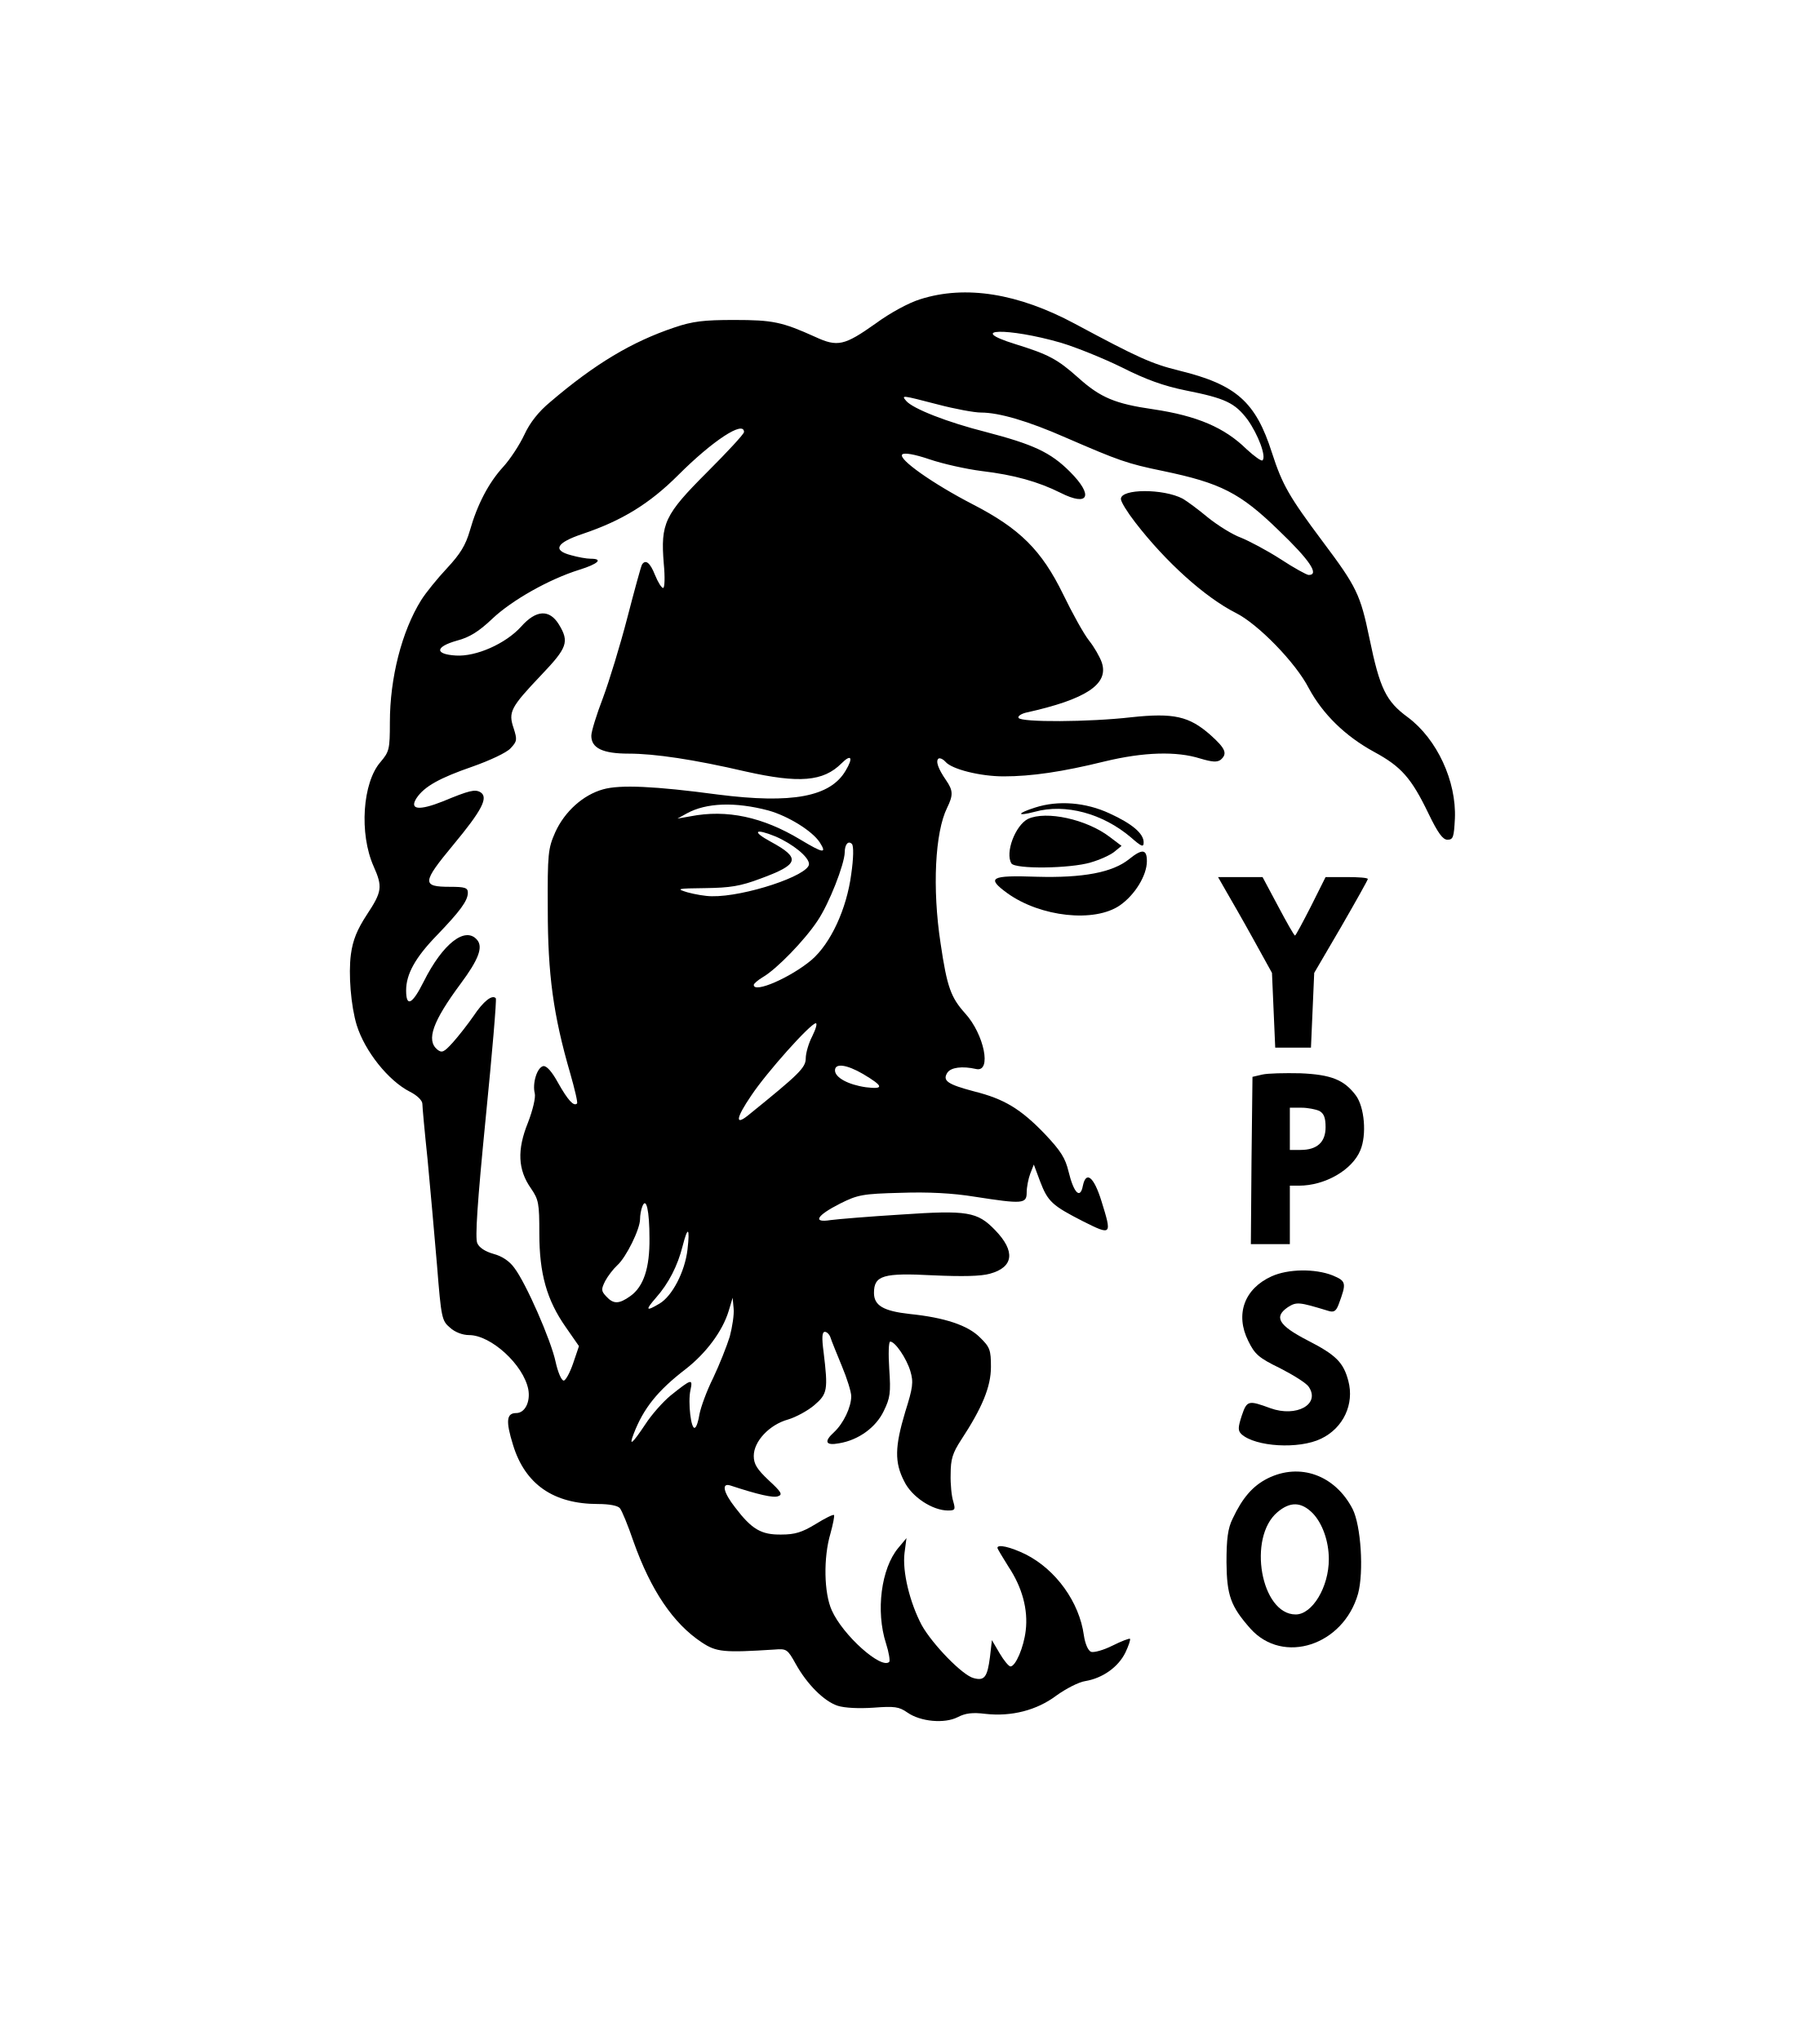
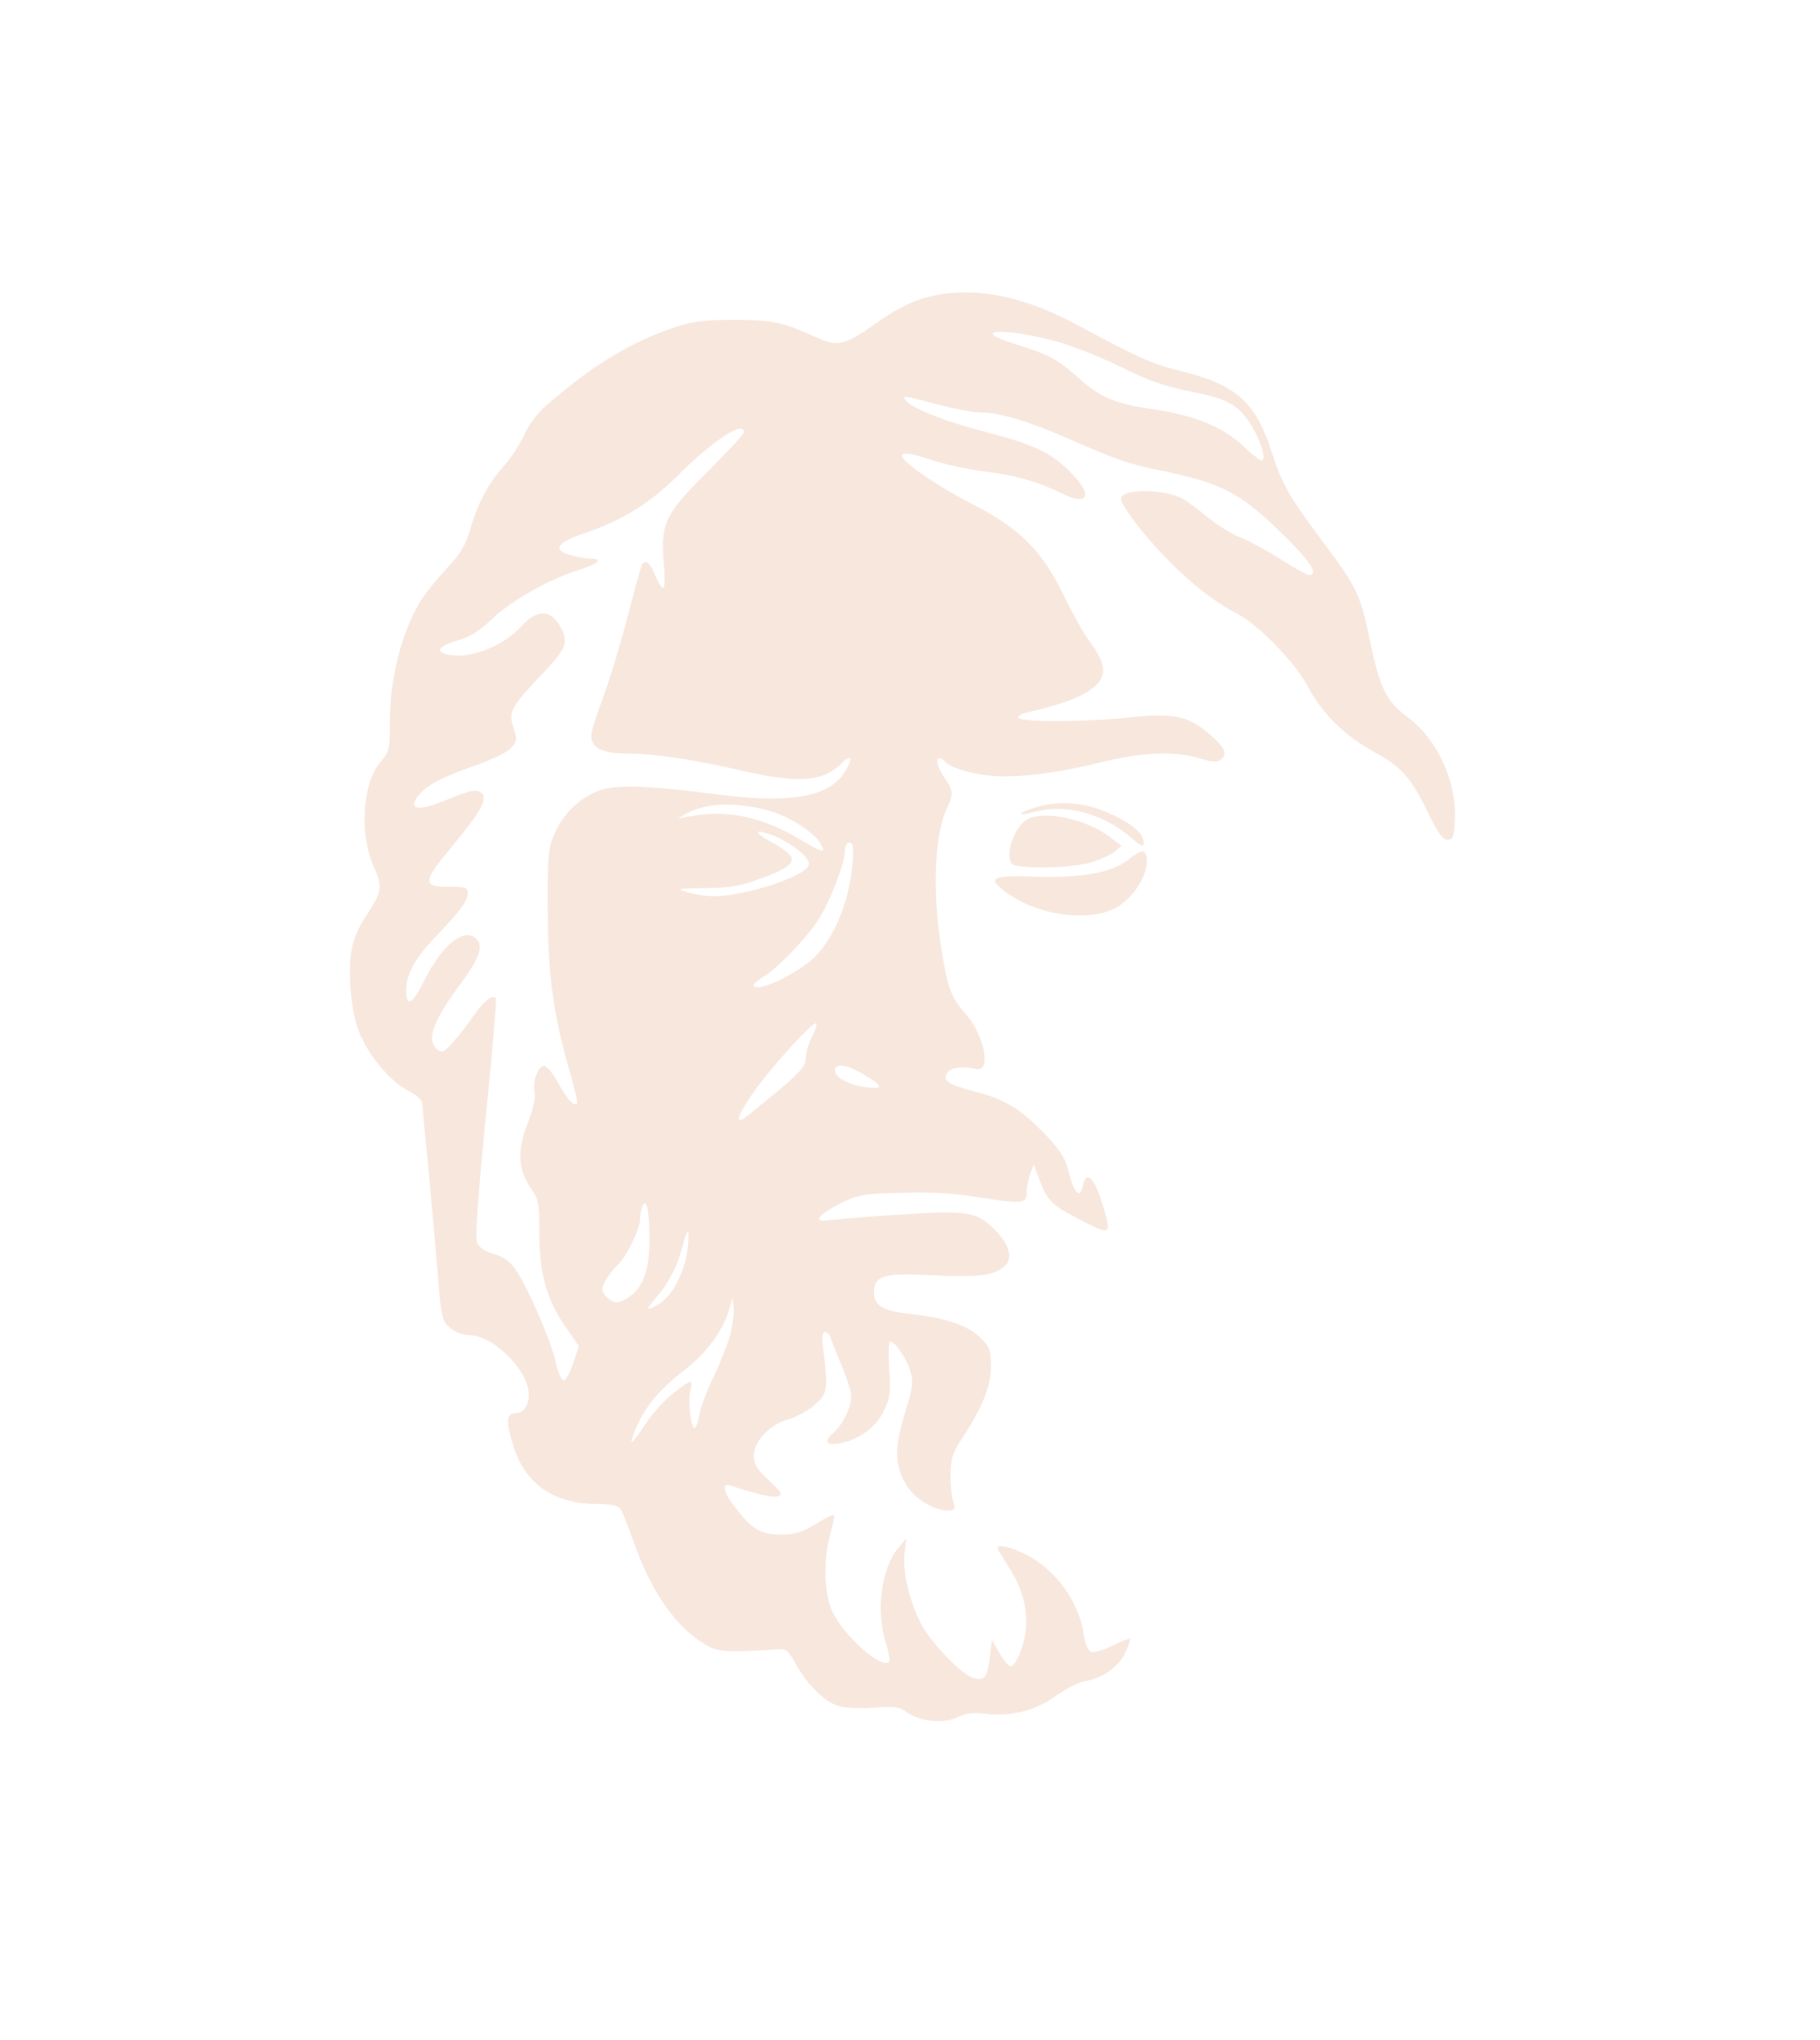
<svg xmlns="http://www.w3.org/2000/svg" version="1.0" width="560pt" height="628pt" viewBox="0 0 560 628" preserveAspectRatio="xMidYMid meet">
-   <g transform="translate(0,628) scale(0.1,-0.1)" fill="#000000" stroke="none">
+   <g transform="translate(0,628) scale(0.1,-0.1)" fill="rgba(247,231,221,1)" stroke="none">
    <path d="M2833 5359 c-36 -11 -93 -42 -138 -75 -96 -68 -117 -73 -186 -41 -102 46 -130 52 -249 52 -94 0 -128 -4 -184 -23 -131 -44 -245 -112 -383 -230 -35 -29 -62 -63 -79 -100 -15 -32 -44 -76 -65 -99 -45 -49 -80 -116 -103 -197 -13 -45 -30 -72 -70 -115 -29 -31 -65 -75 -80 -99 -59 -95 -96 -238 -96 -376 0 -83 -2 -90 -29 -122 -55 -63 -66 -220 -21 -321 28 -63 26 -78 -21 -149 -30 -46 -43 -78 -49 -122 -8 -60 0 -159 18 -218 25 -80 97 -171 164 -205 22 -11 38 -27 38 -37 0 -9 7 -86 16 -171 8 -85 21 -231 29 -325 13 -164 15 -172 40 -193 15 -14 39 -23 59 -23 67 0 167 -91 182 -167 7 -38 -10 -73 -37 -73 -30 0 -33 -24 -10 -98 37 -121 124 -182 262 -182 34 0 61 -5 67 -13 6 -7 25 -53 42 -103 53 -149 122 -252 210 -310 45 -30 68 -32 224 -22 37 3 40 1 65 -44 35 -63 87 -115 129 -129 22 -7 65 -9 110 -6 66 5 79 3 105 -15 40 -28 114 -35 155 -14 23 12 45 15 85 10 80 -9 158 11 218 56 29 21 69 42 90 45 53 9 101 43 123 88 10 21 16 40 14 42 -2 2 -26 -7 -54 -21 -28 -14 -57 -22 -66 -19 -9 4 -18 24 -22 51 -14 102 -86 202 -179 249 -47 23 -87 32 -87 20 0 -3 16 -29 34 -58 42 -63 61 -132 53 -197 -6 -51 -31 -110 -47 -110 -5 0 -20 18 -33 40 l-24 41 -6 -52 c-8 -62 -17 -74 -50 -65 -34 8 -127 104 -160 163 -37 70 -60 165 -53 222 l6 46 -25 -30 c-53 -63 -70 -195 -38 -294 9 -28 13 -54 10 -57 -24 -24 -143 82 -177 159 -24 53 -26 162 -4 236 8 29 13 55 11 57 -2 3 -28 -10 -57 -28 -41 -25 -63 -32 -105 -32 -62 -1 -91 16 -142 83 -37 47 -43 77 -15 68 85 -28 133 -39 147 -33 15 5 9 14 -29 49 -36 34 -46 50 -46 75 0 45 48 96 105 112 24 7 61 27 81 44 41 35 43 47 29 163 -6 46 -5 63 4 63 6 0 14 -8 17 -17 3 -10 19 -49 35 -88 16 -38 29 -80 29 -93 0 -34 -24 -84 -53 -111 -32 -29 -26 -42 16 -34 60 10 113 49 137 99 20 41 22 56 17 130 -3 46 -2 84 3 84 15 0 50 -51 62 -91 10 -34 8 -50 -16 -126 -32 -107 -33 -155 -3 -213 23 -48 87 -90 135 -90 22 0 23 3 16 28 -5 15 -9 53 -8 84 0 46 6 65 32 105 65 99 92 164 92 225 0 52 -3 61 -34 91 -37 37 -108 61 -216 72 -81 9 -110 26 -110 65 0 54 29 62 182 54 90 -4 147 -3 175 5 73 20 79 69 16 134 -55 57 -85 62 -291 48 -97 -6 -194 -14 -216 -17 -56 -9 -43 14 30 51 54 27 69 30 186 33 84 3 161 -1 228 -12 148 -23 160 -22 160 13 0 16 5 42 11 58 l11 28 19 -51 c24 -63 37 -75 133 -124 88 -44 89 -43 56 63 -23 74 -47 94 -57 47 -8 -43 -28 -23 -44 43 -10 42 -24 64 -73 116 -74 77 -125 108 -217 131 -83 22 -99 33 -83 58 11 16 45 21 89 11 48 -10 24 107 -34 171 -44 49 -56 80 -76 216 -26 170 -17 342 20 417 19 39 19 53 -3 85 -25 36 -33 60 -23 67 5 2 14 -2 21 -10 19 -23 107 -45 179 -45 86 0 181 14 311 46 120 29 221 32 294 9 37 -11 52 -12 63 -4 22 19 15 35 -32 77 -65 57 -112 68 -243 54 -130 -15 -339 -16 -347 -2 -3 5 7 12 22 16 186 41 257 88 234 155 -6 17 -23 47 -39 67 -16 20 -52 85 -80 143 -66 135 -133 202 -279 277 -120 62 -230 139 -216 153 6 6 37 1 84 -15 41 -14 113 -30 160 -36 101 -12 175 -33 243 -67 87 -44 103 -9 29 65 -60 60 -113 84 -258 122 -119 30 -226 72 -246 96 -15 18 -15 18 97 -11 53 -14 113 -25 133 -25 56 0 145 -26 261 -77 164 -71 188 -80 300 -103 177 -37 237 -67 356 -183 95 -91 126 -137 92 -137 -6 0 -46 22 -87 49 -42 27 -97 56 -122 66 -25 9 -70 37 -100 61 -30 25 -65 51 -79 59 -59 31 -190 31 -190 -1 0 -9 20 -41 44 -72 94 -122 215 -231 310 -279 68 -34 184 -153 224 -231 43 -80 112 -148 202 -197 83 -45 114 -80 167 -190 29 -60 44 -80 58 -80 18 0 20 8 23 65 5 115 -55 245 -145 312 -67 49 -86 88 -118 243 -28 135 -39 158 -144 298 -103 138 -124 174 -156 273 -50 157 -110 210 -285 253 -86 21 -129 41 -321 144 -175 94 -337 120 -476 76z m432 -134 c47 -14 131 -48 188 -76 73 -37 128 -57 197 -71 121 -24 151 -38 190 -90 32 -45 58 -113 46 -125 -3 -4 -25 12 -49 34 -68 67 -153 103 -287 123 -118 17 -163 36 -231 97 -65 58 -92 72 -195 104 -154 48 -22 51 141 4z m-975 -275 c0 -6 -51 -61 -113 -123 -132 -132 -144 -158 -134 -282 4 -41 3 -75 -2 -75 -5 0 -16 18 -25 40 -15 38 -29 49 -40 32 -3 -5 -23 -78 -45 -163 -22 -85 -56 -196 -75 -247 -20 -52 -36 -104 -36 -117 0 -38 35 -55 115 -55 80 0 201 -18 360 -55 165 -37 239 -31 295 25 30 30 37 18 13 -22 -47 -81 -165 -103 -393 -74 -194 26 -302 31 -354 16 -61 -17 -118 -68 -147 -132 -22 -50 -24 -65 -23 -238 0 -200 17 -325 69 -504 14 -49 24 -91 21 -93 -10 -10 -28 10 -58 63 -19 35 -36 54 -46 52 -19 -4 -34 -53 -26 -84 3 -13 -6 -51 -21 -90 -34 -84 -31 -145 9 -202 24 -35 26 -46 26 -139 0 -124 23 -205 81 -288 l41 -59 -18 -53 c-10 -29 -23 -53 -29 -53 -7 0 -18 26 -25 58 -14 66 -91 242 -127 289 -15 21 -38 36 -64 43 -25 7 -44 19 -50 33 -7 16 0 123 26 386 20 200 34 365 31 368 -11 12 -38 -9 -68 -54 -18 -26 -47 -63 -64 -82 -28 -31 -34 -33 -48 -22 -35 29 -14 87 72 203 55 74 69 112 51 134 -36 44 -106 -10 -165 -128 -35 -70 -54 -80 -54 -27 0 50 28 101 94 169 72 75 96 107 96 132 0 15 -9 18 -54 18 -88 0 -88 12 9 129 88 106 109 146 84 162 -17 10 -34 6 -116 -28 -73 -29 -104 -26 -81 10 24 36 71 62 172 97 54 19 105 43 117 56 21 22 21 27 10 62 -17 50 -10 64 85 164 80 84 87 102 54 156 -29 47 -70 45 -116 -7 -48 -53 -139 -93 -201 -89 -66 4 -64 27 4 46 38 10 67 28 108 67 60 57 175 122 268 151 58 18 75 34 35 34 -13 0 -40 5 -61 11 -57 15 -45 38 35 65 122 41 207 93 296 182 105 105 202 169 202 132z m75 -1165 c61 -17 135 -63 158 -98 23 -36 11 -34 -59 8 -116 70 -227 94 -339 72 l-40 -7 29 16 c60 33 149 36 251 9z m22 -80 c53 -23 103 -63 103 -85 0 -35 -199 -101 -299 -99 -20 0 -53 6 -75 12 -36 11 -33 12 55 13 76 1 108 6 169 29 120 44 126 63 32 114 -59 32 -49 42 15 16z m233 -116 c-14 -107 -63 -213 -122 -264 -64 -54 -178 -104 -178 -77 0 4 13 15 28 24 43 25 129 114 168 173 36 53 83 174 84 211 0 25 11 37 22 26 6 -6 5 -45 -2 -93z m-120 -499 c-11 -21 -20 -52 -20 -68 0 -29 -21 -49 -178 -176 -40 -32 -37 -8 10 61 47 71 183 223 199 223 5 0 0 -18 -11 -40z m156 -116 c64 -38 66 -48 9 -41 -55 8 -95 30 -95 52 0 23 36 18 86 -11z m-657 -506 c1 -91 -18 -149 -59 -178 -35 -25 -52 -25 -74 -1 -16 17 -16 22 -3 48 8 15 25 37 37 48 27 24 70 111 70 142 0 12 3 29 7 39 12 31 22 -13 22 -98z m117 -35 c-8 -68 -47 -143 -86 -166 -42 -25 -45 -21 -11 18 39 44 67 99 82 159 16 63 23 58 15 -11z m130 -268 c-9 -29 -32 -87 -51 -127 -20 -40 -38 -90 -42 -111 -3 -20 -9 -40 -14 -42 -12 -8 -22 78 -14 115 8 37 4 36 -61 -16 -23 -19 -58 -58 -78 -89 -40 -60 -51 -69 -36 -30 30 79 74 134 160 200 63 49 114 117 133 180 l12 40 3 -33 c2 -18 -4 -57 -12 -87z" />
    <path d="M3186 3794 c-57 -18 -58 -28 -1 -13 94 26 209 -5 296 -79 33 -29 39 -31 39 -15 0 27 -35 57 -105 89 -73 34 -158 41 -229 18z" />
    <path d="M3164 3759 c-39 -20 -71 -104 -51 -137 12 -18 181 -16 244 3 28 8 61 23 73 33 l22 18 -37 28 c-71 54 -195 81 -251 55z" />
    <path d="M3475 3635 c-51 -41 -142 -58 -284 -54 -143 5 -156 -3 -90 -51 102 -73 268 -91 346 -37 46 32 83 92 83 136 0 37 -14 39 -55 6z" />
-     <path d="M3773 3538 c14 -24 52 -90 84 -148 l58 -105 5 -115 5 -115 55 0 55 0 5 115 5 115 83 142 c45 78 82 144 82 147 0 4 -29 6 -65 6 l-65 0 -45 -90 c-25 -49 -47 -90 -49 -90 -3 0 -26 41 -52 90 l-48 90 -69 0 -68 0 24 -42z" />
-     <path d="M3885 2972 l-30 -7 -3 -258 -2 -257 60 0 60 0 0 90 0 90 28 0 c80 0 164 48 189 109 20 47 13 133 -14 169 -36 48 -76 64 -171 68 -48 1 -100 0 -117 -4z m176 -112 c14 -8 19 -21 19 -50 0 -46 -26 -70 -77 -70 l-33 0 0 65 0 65 36 0 c19 0 44 -5 55 -10z" />
-     <path d="M3914 2351 c-84 -38 -113 -117 -72 -199 20 -41 32 -52 98 -84 41 -21 81 -46 88 -57 37 -54 -38 -95 -118 -66 -68 25 -72 24 -88 -23 -12 -37 -12 -46 -1 -57 43 -39 177 -47 245 -14 69 33 103 107 84 178 -15 57 -38 80 -126 125 -89 46 -104 72 -60 102 27 17 34 16 123 -11 18 -6 25 -2 33 19 25 67 24 72 -19 90 -54 21 -136 20 -187 -3z" />
-     <path d="M3902 1729 c-46 -23 -78 -60 -108 -124 -15 -30 -19 -63 -19 -135 1 -102 13 -135 74 -204 101 -112 286 -51 331 108 18 67 9 210 -17 261 -54 104 -162 143 -261 94z m138 -107 c30 -31 50 -86 50 -142 0 -86 -51 -170 -102 -170 -107 0 -149 237 -56 315 39 33 73 32 108 -3z" />
  </g>
</svg>
